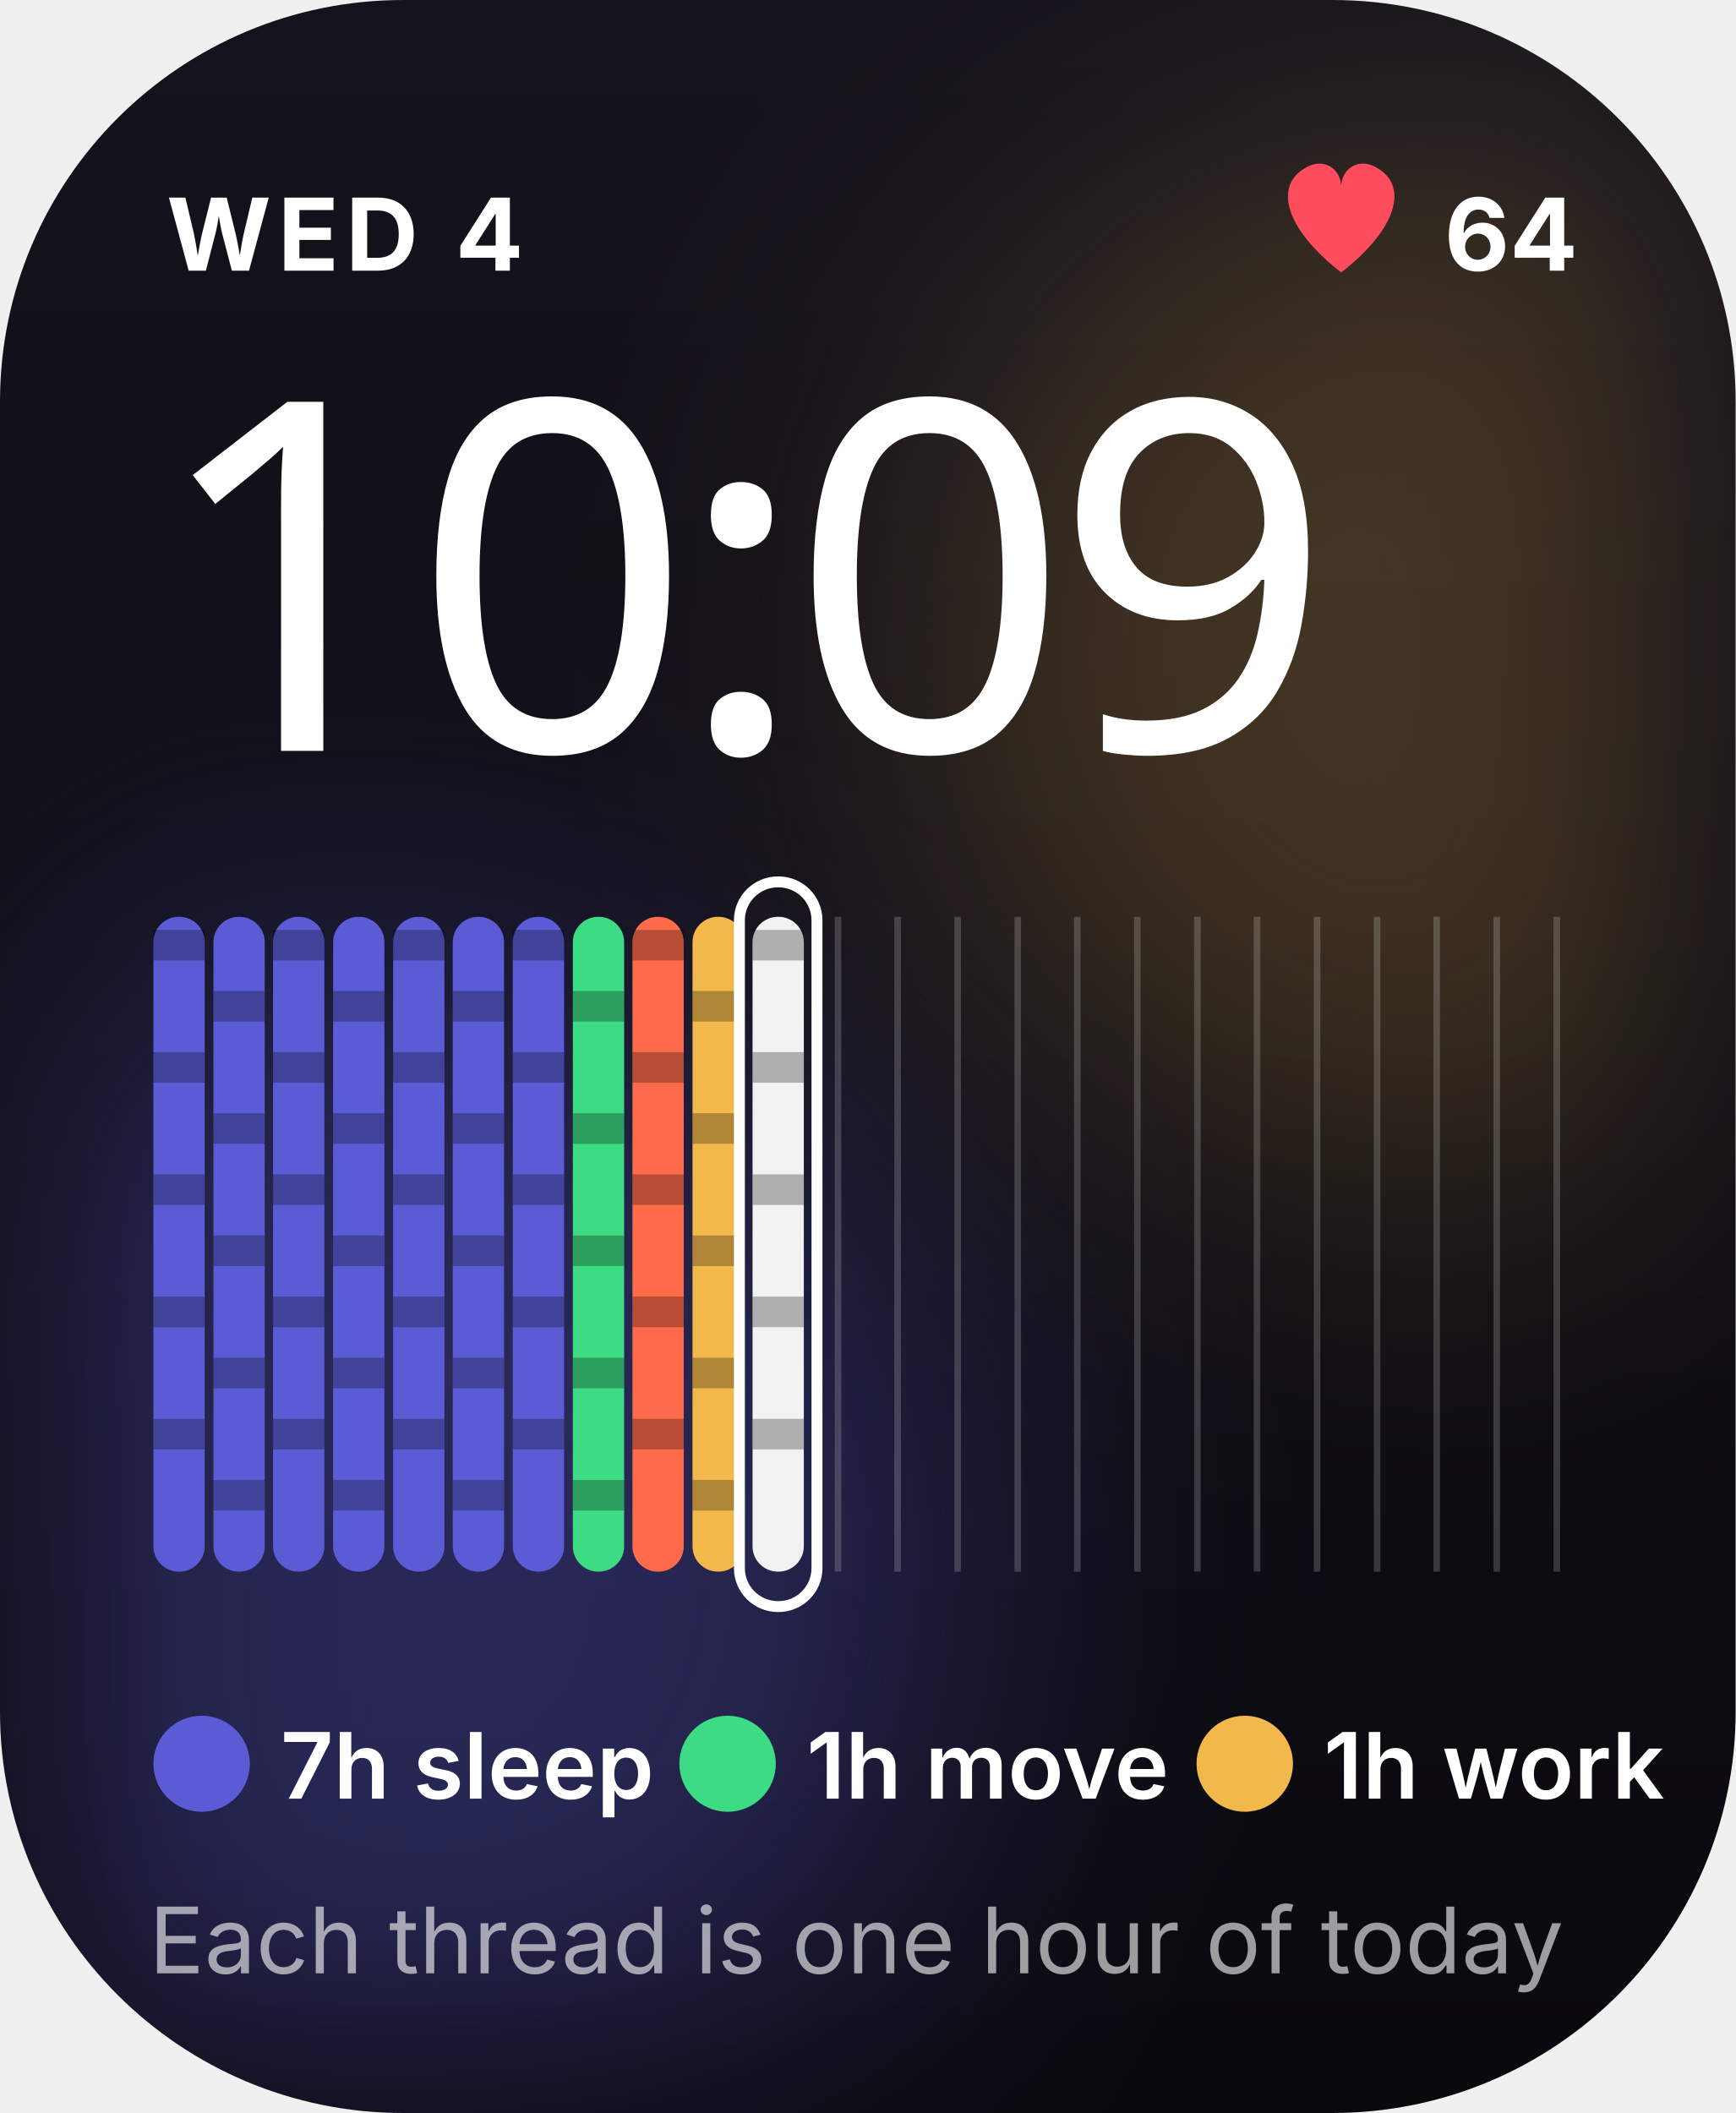
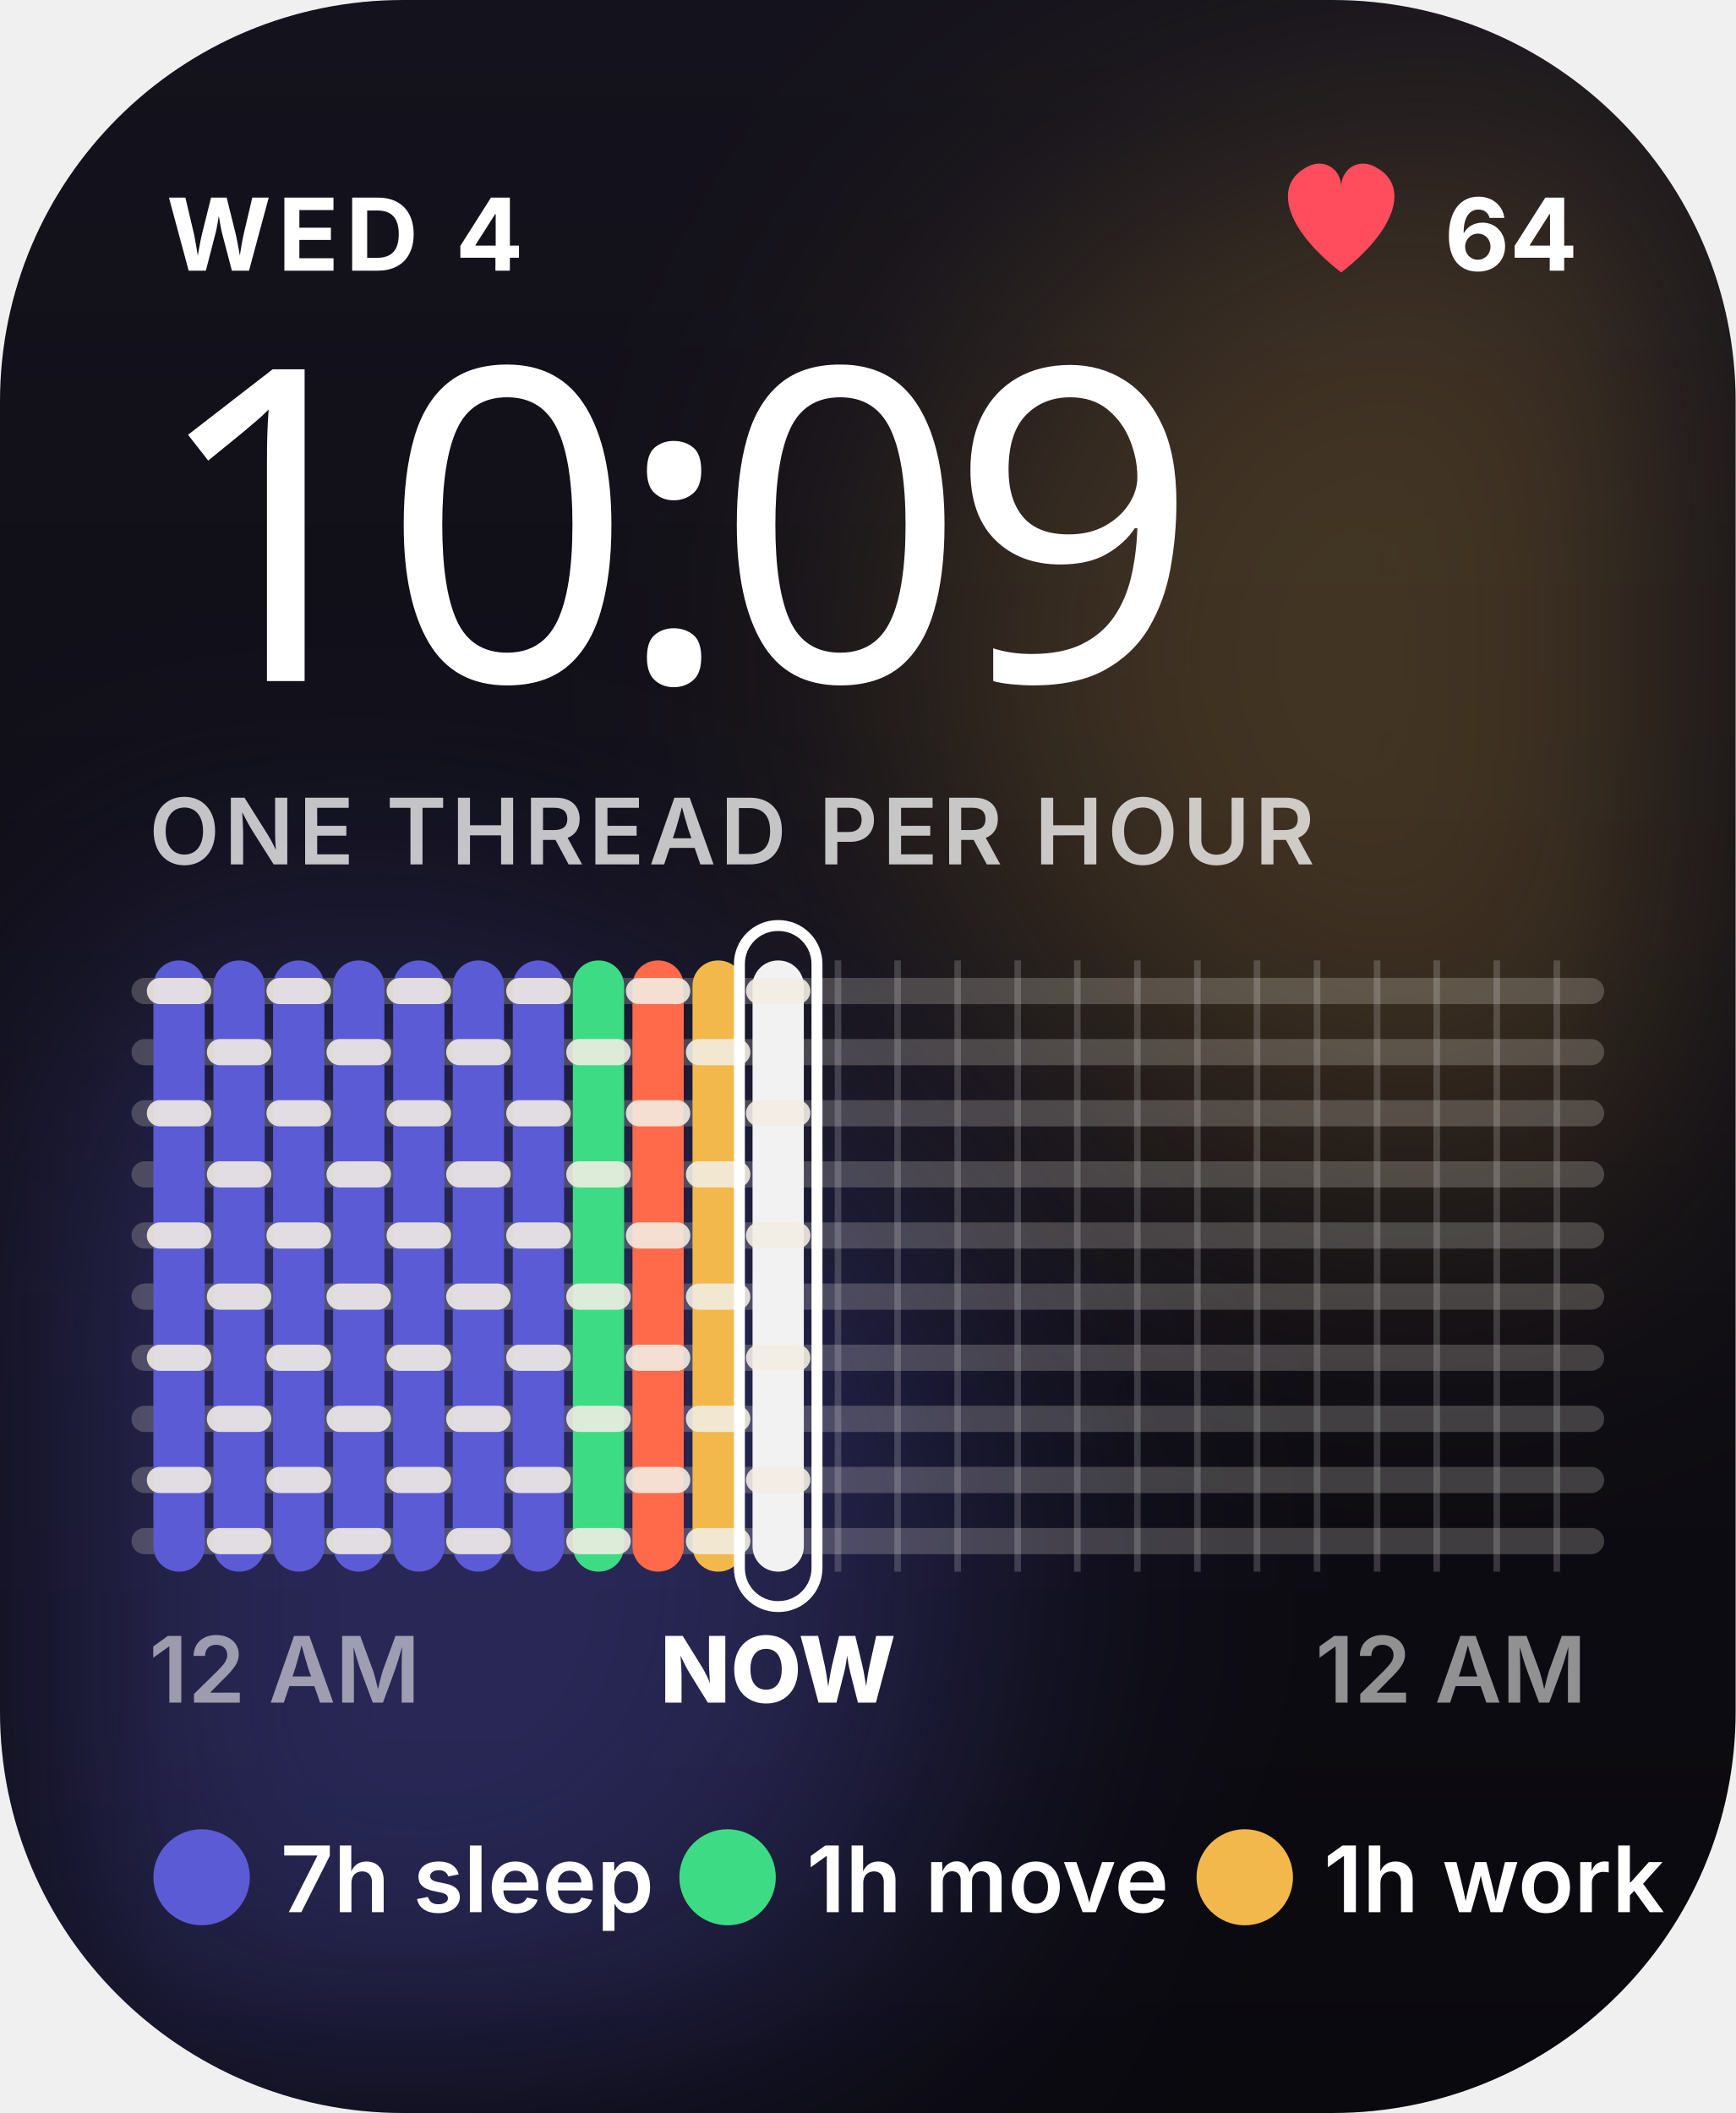
<svg xmlns="http://www.w3.org/2000/svg" width="368" height="448" preserveAspectRatio="none" viewBox="0 0 396 484">
  <defs>
    <clipPath id="dayweaveactivec">
      <rect width="396" height="484" rx="92" />
    </clipPath>
    <filter id="dayweaveactiveb" x="-60%" y="-60%" width="220%" height="220%">
      <feGaussianBlur stdDeviation="40" />
    </filter>
    <filter id="dayweaveactives" x="-60%" y="-60%" width="220%" height="220%">
      <feGaussianBlur stdDeviation="8" />
    </filter>
  </defs>
  <g clip-path="url(#dayweaveactivec)">
    <defs>
      <linearGradient id="dayweaveactivebg" x1="0" y1="0" x2="0" y2="1">
        <stop offset="0" stop-color="#14121c" />
        <stop offset="1" stop-color="#0a090e" />
      </linearGradient>
    </defs>
    <rect width="396" height="484" fill="url(#dayweaveactivebg)" />
    <circle cx="80" cy="360" r="140" fill="#5b5bd6" opacity=".35" filter="url(#dayweaveactiveb)" />
    <circle cx="330" cy="150" r="120" fill="#f2b84b" opacity=".22" filter="url(#dayweaveactiveb)" />
    <text x="38" y="62" text-anchor="start" font-family="Inter" font-size="23" font-weight="700" fill="#fff" letter-spacing="1.5">WED 4</text>
    <path transform="translate(306 54) scale(1.4)" fill="#ff4d5e" d="M0 6 C -9 -1 -11 -8 -6 -11 C -3 -13 0 -11 0 -8 C 0 -11 3 -13 6 -11 C 11 -8 9 -1 0 6Z" />
    <text x="360" y="62" text-anchor="end" font-family="Inter" font-size="23" font-weight="700" fill="#fff">64</text>
-     <text x="34" y="172" text-anchor="start" font-family="Inter Tight" font-size="112" font-weight="300" fill="#fff" letter-spacing="-4">10:09</text>
-     <rect x="35.0" y="210" width="11.7" height="150" rx="5.8" fill="#5b5bd6" opacity="1" />
-     <rect x="35.0" y="213" width="11.7" height="7" fill="#000" opacity=".28" />
-     <rect x="35.0" y="241" width="11.7" height="7" fill="#000" opacity=".28" />
-     <rect x="35.0" y="269" width="11.7" height="7" fill="#000" opacity=".28" />
-     <rect x="35.0" y="297" width="11.7" height="7" fill="#000" opacity=".28" />
-     <rect x="35.0" y="325" width="11.7" height="7" fill="#000" opacity=".28" />
-     <rect x="48.7" y="210" width="11.7" height="150" rx="5.8" fill="#5b5bd6" opacity="1" />
-     <rect x="48.7" y="227" width="11.7" height="7" fill="#000" opacity=".28" />
-     <rect x="48.7" y="255" width="11.7" height="7" fill="#000" opacity=".28" />
-     <rect x="48.7" y="283" width="11.7" height="7" fill="#000" opacity=".28" />
-     <rect x="48.7" y="311" width="11.7" height="7" fill="#000" opacity=".28" />
-     <rect x="48.7" y="339" width="11.7" height="7" fill="#000" opacity=".28" />
-     <rect x="62.3" y="210" width="11.7" height="150" rx="5.8" fill="#5b5bd6" opacity="1" />
-     <rect x="62.3" y="213" width="11.7" height="7" fill="#000" opacity=".28" />
-     <rect x="62.3" y="241" width="11.7" height="7" fill="#000" opacity=".28" />
-     <rect x="62.3" y="269" width="11.7" height="7" fill="#000" opacity=".28" />
-     <rect x="62.3" y="297" width="11.7" height="7" fill="#000" opacity=".28" />
-     <rect x="62.3" y="325" width="11.7" height="7" fill="#000" opacity=".28" />
-     <rect x="76.0" y="210" width="11.7" height="150" rx="5.8" fill="#5b5bd6" opacity="1" />
-     <rect x="76.0" y="227" width="11.7" height="7" fill="#000" opacity=".28" />
-     <rect x="76.0" y="255" width="11.7" height="7" fill="#000" opacity=".28" />
-     <rect x="76.0" y="283" width="11.7" height="7" fill="#000" opacity=".28" />
-     <rect x="76.0" y="311" width="11.7" height="7" fill="#000" opacity=".28" />
-     <rect x="76.0" y="339" width="11.7" height="7" fill="#000" opacity=".28" />
-     <rect x="89.7" y="210" width="11.7" height="150" rx="5.8" fill="#5b5bd6" opacity="1" />
-     <rect x="89.7" y="213" width="11.7" height="7" fill="#000" opacity=".28" />
-     <rect x="89.7" y="241" width="11.7" height="7" fill="#000" opacity=".28" />
-     <rect x="89.7" y="269" width="11.7" height="7" fill="#000" opacity=".28" />
-     <rect x="89.7" y="297" width="11.7" height="7" fill="#000" opacity=".28" />
-     <rect x="89.7" y="325" width="11.7" height="7" fill="#000" opacity=".28" />
-     <rect x="103.3" y="210" width="11.7" height="150" rx="5.8" fill="#5b5bd6" opacity="1" />
-     <rect x="103.3" y="227" width="11.7" height="7" fill="#000" opacity=".28" />
-     <rect x="103.3" y="255" width="11.7" height="7" fill="#000" opacity=".28" />
-     <rect x="103.3" y="283" width="11.7" height="7" fill="#000" opacity=".28" />
-     <rect x="103.3" y="311" width="11.7" height="7" fill="#000" opacity=".28" />
-     <rect x="103.3" y="339" width="11.7" height="7" fill="#000" opacity=".28" />
-     <rect x="117.0" y="210" width="11.7" height="150" rx="5.8" fill="#5b5bd6" opacity="1" />
-     <rect x="117.0" y="213" width="11.7" height="7" fill="#000" opacity=".28" />
-     <rect x="117.0" y="241" width="11.7" height="7" fill="#000" opacity=".28" />
-     <rect x="117.0" y="269" width="11.7" height="7" fill="#000" opacity=".28" />
-     <rect x="117.0" y="297" width="11.7" height="7" fill="#000" opacity=".28" />
-     <rect x="117.0" y="325" width="11.7" height="7" fill="#000" opacity=".28" />
-     <rect x="130.7" y="210" width="11.7" height="150" rx="5.8" fill="#3ddc84" opacity="1" />
-     <rect x="130.7" y="227" width="11.7" height="7" fill="#000" opacity=".28" />
-     <rect x="130.7" y="255" width="11.7" height="7" fill="#000" opacity=".28" />
-     <rect x="130.7" y="283" width="11.7" height="7" fill="#000" opacity=".28" />
-     <rect x="130.7" y="311" width="11.7" height="7" fill="#000" opacity=".28" />
-     <rect x="130.7" y="339" width="11.7" height="7" fill="#000" opacity=".28" />
-     <rect x="144.3" y="210" width="11.7" height="150" rx="5.8" fill="#ff6b4a" opacity="1" />
-     <rect x="144.3" y="213" width="11.7" height="7" fill="#000" opacity=".28" />
-     <rect x="144.3" y="241" width="11.7" height="7" fill="#000" opacity=".28" />
-     <rect x="144.3" y="269" width="11.7" height="7" fill="#000" opacity=".28" />
-     <rect x="144.3" y="297" width="11.7" height="7" fill="#000" opacity=".28" />
-     <rect x="144.3" y="325" width="11.7" height="7" fill="#000" opacity=".28" />
-     <rect x="158.0" y="210" width="11.7" height="150" rx="5.8" fill="#f2b84b" opacity="1" />
-     <rect x="158.0" y="227" width="11.7" height="7" fill="#000" opacity=".28" />
-     <rect x="158.0" y="255" width="11.7" height="7" fill="#000" opacity=".28" />
-     <rect x="158.0" y="283" width="11.7" height="7" fill="#000" opacity=".28" />
-     <rect x="158.0" y="311" width="11.7" height="7" fill="#000" opacity=".28" />
-     <rect x="158.0" y="339" width="11.7" height="7" fill="#000" opacity=".28" />
-     <rect x="171.7" y="210" width="11.7" height="150" rx="5.8" fill="#f2f2f2" opacity="1" />
-     <rect x="171.7" y="213" width="11.7" height="7" fill="#000" opacity=".28" />
-     <rect x="171.7" y="241" width="11.7" height="7" fill="#000" opacity=".28" />
-     <rect x="171.7" y="269" width="11.7" height="7" fill="#000" opacity=".28" />
-     <rect x="171.7" y="297" width="11.7" height="7" fill="#000" opacity=".28" />
-     <rect x="171.7" y="325" width="11.7" height="7" fill="#000" opacity=".28" />
-     <rect x="168.7" y="202" width="17.7" height="166" rx="8.8" fill="none" stroke="#fff" stroke-width="2.5" />
-     <line x1="191.2" y1="210" x2="191.2" y2="360" stroke="#fff" stroke-opacity="0.18" stroke-width="1.5" />
-     <line x1="204.8" y1="210" x2="204.8" y2="360" stroke="#fff" stroke-opacity="0.18" stroke-width="1.5" />
-     <line x1="218.5" y1="210" x2="218.5" y2="360" stroke="#fff" stroke-opacity="0.18" stroke-width="1.5" />
-     <line x1="232.2" y1="210" x2="232.2" y2="360" stroke="#fff" stroke-opacity="0.18" stroke-width="1.5" />
-     <line x1="245.8" y1="210" x2="245.8" y2="360" stroke="#fff" stroke-opacity="0.18" stroke-width="1.5" />
-     <line x1="259.5" y1="210" x2="259.5" y2="360" stroke="#fff" stroke-opacity="0.18" stroke-width="1.5" />
-     <line x1="273.2" y1="210" x2="273.2" y2="360" stroke="#fff" stroke-opacity="0.18" stroke-width="1.5" />
-     <line x1="286.8" y1="210" x2="286.8" y2="360" stroke="#fff" stroke-opacity="0.18" stroke-width="1.5" />
-     <line x1="300.5" y1="210" x2="300.5" y2="360" stroke="#fff" stroke-opacity="0.18" stroke-width="1.5" />
-     <line x1="314.2" y1="210" x2="314.2" y2="360" stroke="#fff" stroke-opacity="0.18" stroke-width="1.5" />
-     <line x1="327.8" y1="210" x2="327.8" y2="360" stroke="#fff" stroke-opacity="0.18" stroke-width="1.5" />
-     <line x1="341.5" y1="210" x2="341.5" y2="360" stroke="#fff" stroke-opacity="0.18" stroke-width="1.5" />
-     <line x1="355.2" y1="210" x2="355.2" y2="360" stroke="#fff" stroke-opacity="0.18" stroke-width="1.5" />
-     <circle cx="46" cy="404" r="11" fill="#5b5bd6" />
-     <text x="64" y="412" text-anchor="start" font-family="Inter" font-size="21" font-weight="600" fill="#fff">7h sleep</text>
-     <circle cx="166" cy="404" r="11" fill="#3ddc84" />
-     <text x="184" y="412" text-anchor="start" font-family="Inter" font-size="21" font-weight="600" fill="#fff">1h move</text>
-     <circle cx="284" cy="404" r="11" fill="#f2b84b" />
-     <text x="302" y="412" text-anchor="start" font-family="Inter" font-size="21" font-weight="600" fill="#fff">1h work</text>
-     <text x="34" y="452" text-anchor="start" font-family="Inter" font-size="21" font-weight="400" fill="#fff" opacity=".6">Each thread is one hour of today</text>
+     <text x="34" y="156" text-anchor="start" font-family="Inter Tight" font-size="100" font-weight="300" fill="#fff" letter-spacing="-4">10:09</text>
+     <text x="34" y="198" text-anchor="start" font-family="Inter" font-size="21" font-weight="600" fill="#fff" letter-spacing="1" opacity=".75">ONE THREAD PER HOUR</text>
+     <rect x="30" y="224" width="336" height="6" rx="3" fill="#f3eee4" opacity=".22" />
+     <rect x="30" y="238" width="336" height="6" rx="3" fill="#f3eee4" opacity=".22" />
+     <rect x="30" y="252" width="336" height="6" rx="3" fill="#f3eee4" opacity=".22" />
+     <rect x="30" y="266" width="336" height="6" rx="3" fill="#f3eee4" opacity=".22" />
+     <rect x="30" y="280" width="336" height="6" rx="3" fill="#f3eee4" opacity=".22" />
+     <rect x="30" y="294" width="336" height="6" rx="3" fill="#f3eee4" opacity=".22" />
+     <rect x="30" y="308" width="336" height="6" rx="3" fill="#f3eee4" opacity=".22" />
+     <rect x="30" y="322" width="336" height="6" rx="3" fill="#f3eee4" opacity=".22" />
+     <rect x="30" y="336" width="336" height="6" rx="3" fill="#f3eee4" opacity=".22" />
+     <rect x="30" y="350" width="336" height="6" rx="3" fill="#f3eee4" opacity=".22" />
+     <rect x="35.0" y="220" width="11.7" height="140" rx="5.8" fill="#5b5bd6" opacity="1" />
+     <rect x="33.5" y="224" width="14.7" height="6" rx="3" fill="#f3eee4" opacity=".88" />
+     <rect x="33.5" y="252" width="14.7" height="6" rx="3" fill="#f3eee4" opacity=".88" />
+     <rect x="33.5" y="280" width="14.7" height="6" rx="3" fill="#f3eee4" opacity=".88" />
+     <rect x="33.5" y="308" width="14.7" height="6" rx="3" fill="#f3eee4" opacity=".88" />
+     <rect x="33.5" y="336" width="14.7" height="6" rx="3" fill="#f3eee4" opacity=".88" />
+     <rect x="48.7" y="220" width="11.7" height="140" rx="5.8" fill="#5b5bd6" opacity="1" />
+     <rect x="47.2" y="238" width="14.7" height="6" rx="3" fill="#f3eee4" opacity=".88" />
+     <rect x="47.2" y="266" width="14.7" height="6" rx="3" fill="#f3eee4" opacity=".88" />
+     <rect x="47.2" y="294" width="14.7" height="6" rx="3" fill="#f3eee4" opacity=".88" />
+     <rect x="47.2" y="322" width="14.7" height="6" rx="3" fill="#f3eee4" opacity=".88" />
+     <rect x="47.2" y="350" width="14.7" height="6" rx="3" fill="#f3eee4" opacity=".88" />
+     <rect x="62.3" y="220" width="11.7" height="140" rx="5.8" fill="#5b5bd6" opacity="1" />
+     <rect x="60.8" y="224" width="14.7" height="6" rx="3" fill="#f3eee4" opacity=".88" />
+     <rect x="60.8" y="252" width="14.7" height="6" rx="3" fill="#f3eee4" opacity=".88" />
+     <rect x="60.8" y="280" width="14.7" height="6" rx="3" fill="#f3eee4" opacity=".88" />
+     <rect x="60.8" y="308" width="14.7" height="6" rx="3" fill="#f3eee4" opacity=".88" />
+     <rect x="60.8" y="336" width="14.7" height="6" rx="3" fill="#f3eee4" opacity=".88" />
+     <rect x="76.0" y="220" width="11.7" height="140" rx="5.8" fill="#5b5bd6" opacity="1" />
+     <rect x="74.5" y="238" width="14.7" height="6" rx="3" fill="#f3eee4" opacity=".88" />
+     <rect x="74.5" y="266" width="14.7" height="6" rx="3" fill="#f3eee4" opacity=".88" />
+     <rect x="74.5" y="294" width="14.7" height="6" rx="3" fill="#f3eee4" opacity=".88" />
+     <rect x="74.5" y="322" width="14.7" height="6" rx="3" fill="#f3eee4" opacity=".88" />
+     <rect x="74.5" y="350" width="14.7" height="6" rx="3" fill="#f3eee4" opacity=".88" />
+     <rect x="89.7" y="220" width="11.7" height="140" rx="5.8" fill="#5b5bd6" opacity="1" />
+     <rect x="88.2" y="224" width="14.7" height="6" rx="3" fill="#f3eee4" opacity=".88" />
+     <rect x="88.2" y="252" width="14.7" height="6" rx="3" fill="#f3eee4" opacity=".88" />
+     <rect x="88.2" y="280" width="14.7" height="6" rx="3" fill="#f3eee4" opacity=".88" />
+     <rect x="88.2" y="308" width="14.7" height="6" rx="3" fill="#f3eee4" opacity=".88" />
+     <rect x="88.2" y="336" width="14.7" height="6" rx="3" fill="#f3eee4" opacity=".88" />
+     <rect x="103.3" y="220" width="11.7" height="140" rx="5.8" fill="#5b5bd6" opacity="1" />
+     <rect x="101.8" y="238" width="14.7" height="6" rx="3" fill="#f3eee4" opacity=".88" />
+     <rect x="101.8" y="266" width="14.7" height="6" rx="3" fill="#f3eee4" opacity=".88" />
+     <rect x="101.8" y="294" width="14.7" height="6" rx="3" fill="#f3eee4" opacity=".88" />
+     <rect x="101.8" y="322" width="14.7" height="6" rx="3" fill="#f3eee4" opacity=".88" />
+     <rect x="101.8" y="350" width="14.7" height="6" rx="3" fill="#f3eee4" opacity=".88" />
+     <rect x="117.0" y="220" width="11.7" height="140" rx="5.8" fill="#5b5bd6" opacity="1" />
+     <rect x="115.5" y="224" width="14.7" height="6" rx="3" fill="#f3eee4" opacity=".88" />
+     <rect x="115.5" y="252" width="14.7" height="6" rx="3" fill="#f3eee4" opacity=".88" />
+     <rect x="115.5" y="280" width="14.7" height="6" rx="3" fill="#f3eee4" opacity=".88" />
+     <rect x="115.5" y="308" width="14.7" height="6" rx="3" fill="#f3eee4" opacity=".88" />
+     <rect x="115.5" y="336" width="14.7" height="6" rx="3" fill="#f3eee4" opacity=".88" />
+     <rect x="130.7" y="220" width="11.7" height="140" rx="5.8" fill="#3ddc84" opacity="1" />
+     <rect x="129.2" y="238" width="14.7" height="6" rx="3" fill="#f3eee4" opacity=".88" />
+     <rect x="129.2" y="266" width="14.7" height="6" rx="3" fill="#f3eee4" opacity=".88" />
+     <rect x="129.2" y="294" width="14.7" height="6" rx="3" fill="#f3eee4" opacity=".88" />
+     <rect x="129.2" y="322" width="14.7" height="6" rx="3" fill="#f3eee4" opacity=".88" />
+     <rect x="129.2" y="350" width="14.7" height="6" rx="3" fill="#f3eee4" opacity=".88" />
+     <rect x="144.3" y="220" width="11.7" height="140" rx="5.8" fill="#ff6b4a" opacity="1" />
+     <rect x="142.8" y="224" width="14.7" height="6" rx="3" fill="#f3eee4" opacity=".88" />
+     <rect x="142.8" y="252" width="14.7" height="6" rx="3" fill="#f3eee4" opacity=".88" />
+     <rect x="142.8" y="280" width="14.7" height="6" rx="3" fill="#f3eee4" opacity=".88" />
+     <rect x="142.8" y="308" width="14.7" height="6" rx="3" fill="#f3eee4" opacity=".88" />
+     <rect x="142.8" y="336" width="14.7" height="6" rx="3" fill="#f3eee4" opacity=".88" />
+     <rect x="158.0" y="220" width="11.7" height="140" rx="5.8" fill="#f2b84b" opacity="1" />
+     <rect x="156.5" y="238" width="14.7" height="6" rx="3" fill="#f3eee4" opacity=".88" />
+     <rect x="156.5" y="266" width="14.7" height="6" rx="3" fill="#f3eee4" opacity=".88" />
+     <rect x="156.5" y="294" width="14.7" height="6" rx="3" fill="#f3eee4" opacity=".88" />
+     <rect x="156.5" y="322" width="14.7" height="6" rx="3" fill="#f3eee4" opacity=".88" />
+     <rect x="156.5" y="350" width="14.7" height="6" rx="3" fill="#f3eee4" opacity=".88" />
+     <rect x="171.7" y="220" width="11.7" height="140" rx="5.8" fill="#f2f2f2" opacity="1" />
+     <rect x="170.2" y="224" width="14.7" height="6" rx="3" fill="#f3eee4" opacity=".88" />
+     <rect x="170.2" y="252" width="14.7" height="6" rx="3" fill="#f3eee4" opacity=".88" />
+     <rect x="170.2" y="280" width="14.7" height="6" rx="3" fill="#f3eee4" opacity=".88" />
+     <rect x="170.2" y="308" width="14.7" height="6" rx="3" fill="#f3eee4" opacity=".88" />
+     <rect x="170.2" y="336" width="14.7" height="6" rx="3" fill="#f3eee4" opacity=".88" />
+     <rect x="168.7" y="212" width="17.7" height="156" rx="8.8" fill="none" stroke="#fff" stroke-width="2.5" />
+     <line x1="191.2" y1="220" x2="191.2" y2="360" stroke="#fff" stroke-opacity="0.18" stroke-width="1.5" />
+     <line x1="204.8" y1="220" x2="204.8" y2="360" stroke="#fff" stroke-opacity="0.18" stroke-width="1.5" />
+     <line x1="218.5" y1="220" x2="218.5" y2="360" stroke="#fff" stroke-opacity="0.18" stroke-width="1.5" />
+     <line x1="232.2" y1="220" x2="232.2" y2="360" stroke="#fff" stroke-opacity="0.18" stroke-width="1.5" />
+     <line x1="245.8" y1="220" x2="245.8" y2="360" stroke="#fff" stroke-opacity="0.18" stroke-width="1.5" />
+     <line x1="259.5" y1="220" x2="259.5" y2="360" stroke="#fff" stroke-opacity="0.18" stroke-width="1.5" />
+     <line x1="273.2" y1="220" x2="273.2" y2="360" stroke="#fff" stroke-opacity="0.18" stroke-width="1.5" />
+     <line x1="286.8" y1="220" x2="286.8" y2="360" stroke="#fff" stroke-opacity="0.18" stroke-width="1.5" />
+     <line x1="300.5" y1="220" x2="300.5" y2="360" stroke="#fff" stroke-opacity="0.18" stroke-width="1.5" />
+     <line x1="314.2" y1="220" x2="314.2" y2="360" stroke="#fff" stroke-opacity="0.18" stroke-width="1.5" />
+     <line x1="327.8" y1="220" x2="327.8" y2="360" stroke="#fff" stroke-opacity="0.18" stroke-width="1.5" />
+     <line x1="341.5" y1="220" x2="341.5" y2="360" stroke="#fff" stroke-opacity="0.18" stroke-width="1.5" />
+     <line x1="355.2" y1="220" x2="355.2" y2="360" stroke="#fff" stroke-opacity="0.18" stroke-width="1.5" />
+     <text x="34" y="390" text-anchor="start" font-family="Inter" font-size="21" font-weight="600" fill="#fff" opacity=".55">12 AM</text>
+     <text x="177.5" y="390" text-anchor="middle" font-family="Inter" font-size="21" font-weight="800" fill="#fff">NOW</text>
+     <text x="362" y="390" text-anchor="end" font-family="Inter" font-size="21" font-weight="600" fill="#fff" opacity=".55">12 AM</text>
+     <circle cx="46" cy="430" r="11" fill="#5b5bd6" />
+     <text x="64" y="438" text-anchor="start" font-family="Inter" font-size="21" font-weight="600" fill="#fff">7h sleep</text>
+     <circle cx="166" cy="430" r="11" fill="#3ddc84" />
+     <text x="184" y="438" text-anchor="start" font-family="Inter" font-size="21" font-weight="600" fill="#fff">1h move</text>
+     <circle cx="284" cy="430" r="11" fill="#f2b84b" />
+     <text x="302" y="438" text-anchor="start" font-family="Inter" font-size="21" font-weight="600" fill="#fff">1h work</text>
  </g>
</svg>
